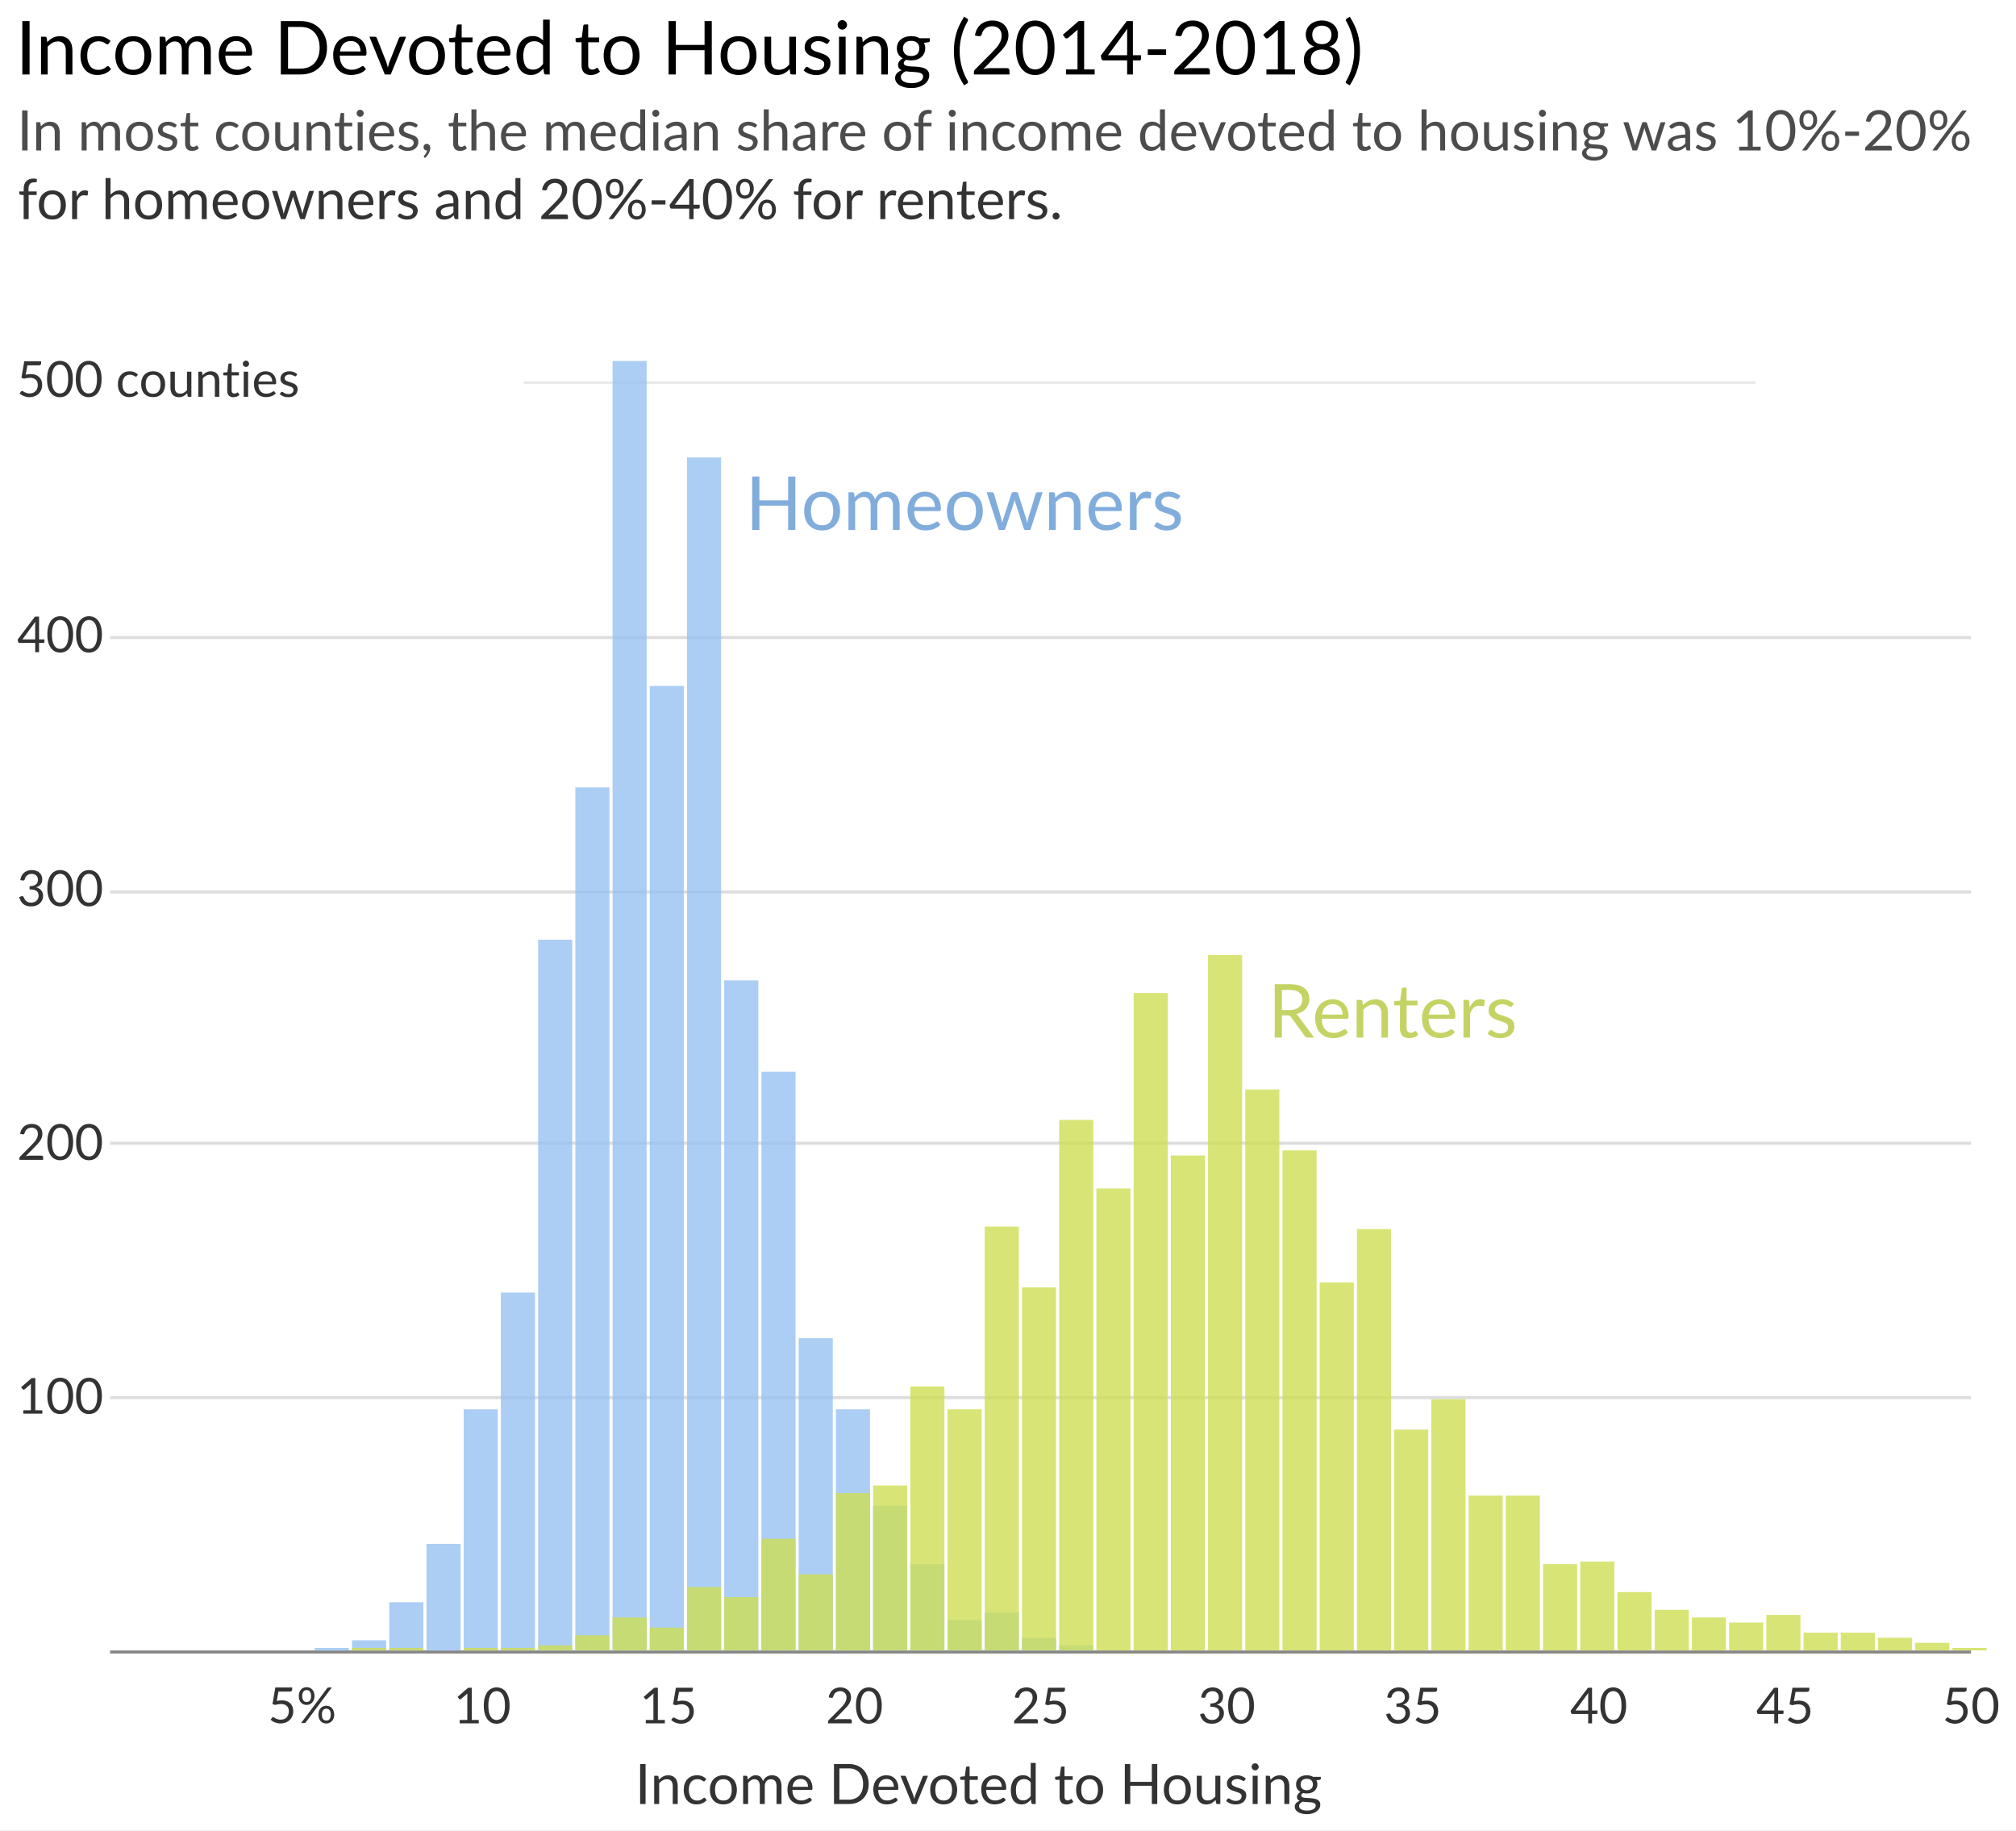
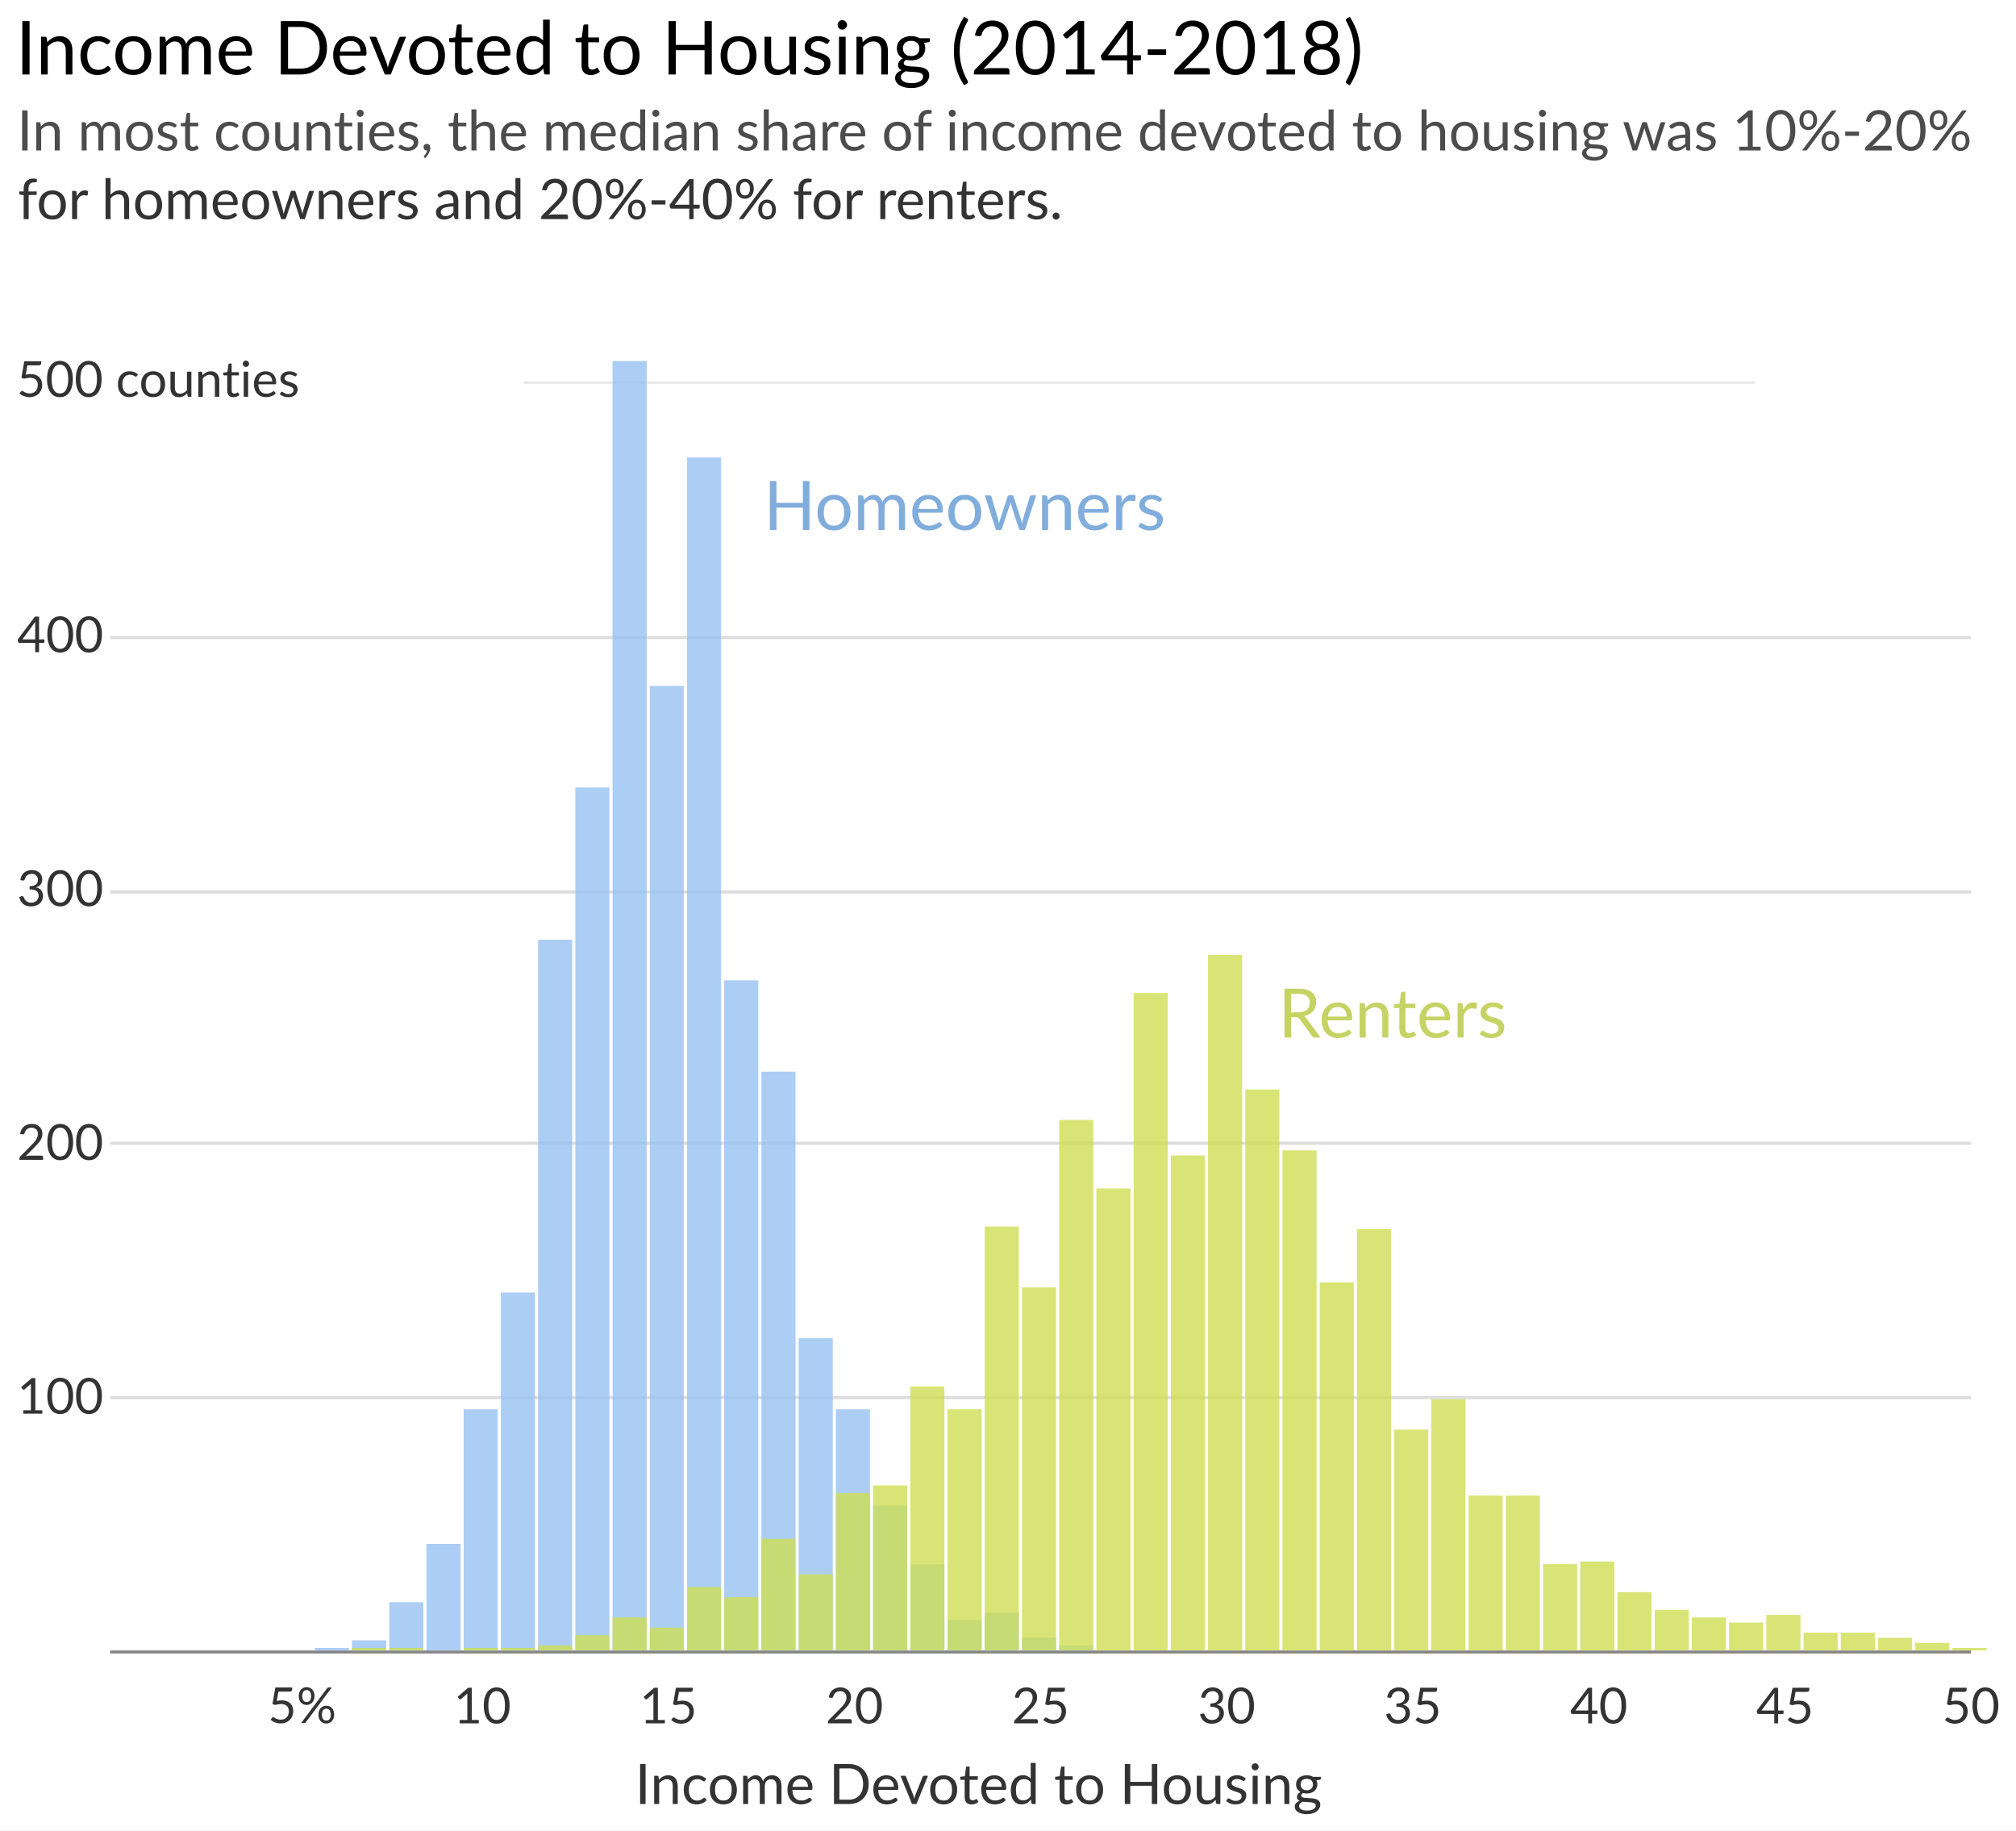
<svg xmlns="http://www.w3.org/2000/svg" class="marks" width="650" height="590" viewBox="0 0 650 590" version="1.1">
  <rect width="650" height="590" style="fill: white;" />
  <g transform="translate(35,82)">
    <g class="mark-group role-frame root">
      <g transform="translate(0,0)">
        <path class="background" d="M0.5,0.5h600v450h-600Z" style="fill: none; stroke: #ddd; stroke-opacity: 0;" />
        <g>
          <g class="mark-group role-axis">
            <g transform="translate(0.5,0.5)">
              <path class="background" d="M0,0h0v0h0Z" style="pointer-events: none; fill: none;" />
              <g>
                <g class="mark-rule role-axis-grid" style="pointer-events: none;">
                  <line transform="translate(0,368)" x2="600" y2="0" style="fill: none; stroke: #ddd; stroke-opacity: 1; stroke-width: 1; opacity: 1;" />
                  <line transform="translate(0,286)" x2="600" y2="0" style="fill: none; stroke: #ddd; stroke-opacity: 1; stroke-width: 1; opacity: 1;" />
                  <line transform="translate(0,205)" x2="600" y2="0" style="fill: none; stroke: #ddd; stroke-opacity: 1; stroke-width: 1; opacity: 1;" />
                  <line transform="translate(0,123)" x2="600" y2="0" style="fill: none; stroke: #ddd; stroke-opacity: 1; stroke-width: 1; opacity: 1;" />
                </g>
              </g>
              <path class="foreground" d="" style="pointer-events: none; display: none; fill: none;" />
            </g>
          </g>
          <g class="mark-group role-axis">
            <g transform="translate(0.5,450.5)">
              <path class="background" d="M0,0h0v0h0Z" style="pointer-events: none; fill: none;" />
              <g>
                <g class="mark-text role-axis-label" style="pointer-events: none;">
                  <text text-anchor="middle" transform="translate(120,23)" style="font-family: Lato, Calibri, Arial; font-size: 16px; fill: #000; fill-opacity: 0.8; opacity: 1;">10</text>
                  <text text-anchor="middle" transform="translate(180,23)" style="font-family: Lato, Calibri, Arial; font-size: 16px; fill: #000; fill-opacity: 0.8; opacity: 1;">15</text>
                  <text text-anchor="middle" transform="translate(240,23)" style="font-family: Lato, Calibri, Arial; font-size: 16px; fill: #000; fill-opacity: 0.8; opacity: 1;">20</text>
                  <text text-anchor="middle" transform="translate(300,23)" style="font-family: Lato, Calibri, Arial; font-size: 16px; fill: #000; fill-opacity: 0.8; opacity: 1;">25</text>
                  <text text-anchor="middle" transform="translate(360,23)" style="font-family: Lato, Calibri, Arial; font-size: 16px; fill: #000; fill-opacity: 0.8; opacity: 1;">30</text>
                  <text text-anchor="middle" transform="translate(420,23)" style="font-family: Lato, Calibri, Arial; font-size: 16px; fill: #000; fill-opacity: 0.8; opacity: 1;">35</text>
                  <text text-anchor="middle" transform="translate(480,23)" style="font-family: Lato, Calibri, Arial; font-size: 16px; fill: #000; fill-opacity: 0.8; opacity: 1;">40</text>
                  <text text-anchor="middle" transform="translate(540,23)" style="font-family: Lato, Calibri, Arial; font-size: 16px; fill: #000; fill-opacity: 0.8; opacity: 1;">45</text>
                  <text text-anchor="middle" transform="translate(600,23)" style="font-family: Lato, Calibri, Arial; font-size: 16px; fill: #000; fill-opacity: 0.8; opacity: 1;">50</text>
                </g>
                <g class="mark-rule role-axis-domain" style="pointer-events: none;">
                  <line transform="translate(0,0)" x2="600" y2="0" style="fill: none; stroke: #888; stroke-width: 1; opacity: 1;" />
                </g>
                <g class="mark-text role-axis-title" style="pointer-events: none;">
                  <text text-anchor="middle" transform="translate(280,49)" style="font-family: Lato, Calibri, Arial; font-size: 18px; font-weight: normal; fill: #000; fill-opacity: 0.8; opacity: 1;">Income Devoted to Housing</text>
                </g>
              </g>
              <path class="foreground" d="" style="pointer-events: none; display: none; fill: none;" />
            </g>
          </g>
          <g class="mark-group role-axis">
            <g transform="translate(0.5,0.5)">
              <path class="background" d="M0,0h0v0h0Z" style="pointer-events: none; fill: none;" />
              <g>
                <g class="mark-text role-axis-label" style="pointer-events: none;">
                  <text text-anchor="start" transform="translate(-30,373.1818)" style="font-family: Lato, Calibri, Arial; font-size: 16px; fill: #000; fill-opacity: 0.8; opacity: 1;">100</text>
                  <text text-anchor="start" transform="translate(-30,291.3636)" style="font-family: Lato, Calibri, Arial; font-size: 16px; fill: #000; fill-opacity: 0.8; opacity: 1;">200</text>
                  <text text-anchor="start" transform="translate(-30,209.5455)" style="font-family: Lato, Calibri, Arial; font-size: 16px; fill: #000; fill-opacity: 0.8; opacity: 1;">300</text>
                  <text text-anchor="start" transform="translate(-30,127.7273)" style="font-family: Lato, Calibri, Arial; font-size: 16px; fill: #000; fill-opacity: 0.8; opacity: 1;">400</text>
                </g>
                <g class="mark-rule role-axis-domain" style="pointer-events: none;">
                  <line transform="translate(0,450)" x2="0" y2="-450" style="fill: none; stroke: #888; stroke-width: 0; opacity: 1;" />
                </g>
                <g class="mark-text role-axis-title" style="pointer-events: none;">
                  <text text-anchor="start" transform="translate(-30,-34)" style="font-family: Lato, Calibri, Arial; font-size: 18px; font-weight: normal; fill: #000; fill-opacity: 0.7; opacity: 1;">In most counties, the median share of income devoted to housing was 10%-20%</text>
                </g>
              </g>
              <path class="foreground" d="" style="pointer-events: none; display: none; fill: none;" />
            </g>
          </g>
          <g class="mark-text role-mark layer_0_marks">
            <text text-anchor="middle" transform="translate(332.4,39.90909)" style="font-family: sans-serif; font-size: 11.5px; font-weight: bold; fill: black; opacity: 0.09;">____________________________________________________________________________________</text>
          </g>
          <g class="mark-rect role-mark layer_1_marks">
            <path d="M186.5,65.455h11v384.545h-11Z" style="fill: #97c2f2; opacity: 0.8;" />
            <path d="M198.5,234h11v216h-11Z" style="fill: #97c2f2; opacity: 0.8;" />
            <path d="M150.5,171.818h11v278.182h-11Z" style="fill: #97c2f2; opacity: 0.8;" />
            <path d="M126.5,334.636h11v115.364h-11Z" style="fill: #97c2f2; opacity: 0.8;" />
            <path d="M162.5,34.364h11v415.636h-11Z" style="fill: #97c2f2; opacity: 0.8;" />
            <path d="M138.5,220.909h11v229.091h-11Z" style="fill: #97c2f2; opacity: 0.8;" />
            <path d="M114.5,372.273h11v77.727h-11Z" style="fill: #97c2f2; opacity: 0.8;" />
            <path d="M174.5,139.091h11v310.909h-11Z" style="fill: #97c2f2; opacity: 0.8;" />
            <path d="M246.5,403.364h11v46.636h-11Z" style="fill: #97c2f2; opacity: 0.8;" />
            <path d="M222.5,349.364h11v100.636h-11Z" style="fill: #97c2f2; opacity: 0.8;" />
            <path d="M102.5,415.636h11v34.364h-11Z" style="fill: #97c2f2; opacity: 0.8;" />
            <path d="M90.5,434.455h11v15.545h-11Z" style="fill: #97c2f2; opacity: 0.8;" />
            <path d="M234.5,372.273h11v77.727h-11Z" style="fill: #97c2f2; opacity: 0.8;" />
            <path d="M210.5,263.455h11v186.545h-11Z" style="fill: #97c2f2; opacity: 0.8;" />
            <path d="M258.5,422.182h11v27.818h-11Z" style="fill: #97c2f2; opacity: 0.8;" />
            <path d="M270.5,440.182h11v9.818h-11Z" style="fill: #97c2f2; opacity: 0.8;" />
            <path d="M294.5,445.909h11v4.091h-11Z" style="fill: #97c2f2; opacity: 0.8;" />
            <path d="M282.5,437.727h11v12.273h-11Z" style="fill: #97c2f2; opacity: 0.8;" />
            <path d="M78.5,446.727h11v3.273h-11Z" style="fill: #97c2f2; opacity: 0.8;" />
            <path d="M306.5,448.364h11v1.636h-11Z" style="fill: #97c2f2; opacity: 0.8;" />
            <path d="M66.5,449.182h11v0.818h-11Z" style="fill: #97c2f2; opacity: 0.8;" />
          </g>
          <g class="mark-text role-mark layer_2_marks">
            <text text-anchor="middle" transform="translate(62.4,473.4091)" style="font-family: lato; font-size: 16px; fill: black; opacity: 0.8;">5%</text>
          </g>
          <g class="mark-text role-mark layer_3_marks">
            <text text-anchor="middle" transform="translate(16,45.90909)" style="font-family: lato; font-size: 16px; fill: black; opacity: 0.8;">500 counties</text>
          </g>
          <g class="mark-text role-mark layer_4_marks">
            <text text-anchor="middle" transform="translate(139.2,-11.36364)" style="font-family: lato; font-size: 18px; fill: black; opacity: 0.8;">for homeowners and 20%-40% for renters.</text>
          </g>
          <g class="mark-text role-mark layer_5_marks">
-             <text text-anchor="middle" transform="translate(276,88.81818)" style="font-family: lato; font-size: 24px; fill: #81addc;">Homeowners</text>
+             <text text-anchor="middle" transform="translate(276,88.81818)" style="font-family: lato; font-size: 22px; fill: #81addc;">Homeowners</text>
          </g>
          <g class="mark-rect role-mark layer_6_layer_0_marks">
            <path d="M390.5,331.364h11v118.636h-11Z" style="fill: #cede54; opacity: 0.8;" />
            <path d="M366.5,269.182h11v180.818h-11Z" style="fill: #cede54; opacity: 0.8;" />
            <path d="M450.5,400.091h11v49.909h-11Z" style="fill: #cede54; opacity: 0.8;" />
            <path d="M402.5,314.182h11v135.818h-11Z" style="fill: #cede54; opacity: 0.8;" />
            <path d="M354.5,225.818h11v224.182h-11Z" style="fill: #cede54; opacity: 0.8;" />
            <path d="M378.5,288.818h11v161.182h-11Z" style="fill: #cede54; opacity: 0.8;" />
            <path d="M474.5,421.364h11v28.636h-11Z" style="fill: #cede54; opacity: 0.8;" />
            <path d="M426.5,369h11v81h-11Z" style="fill: #cede54; opacity: 0.8;" />
            <path d="M258.5,364.909h11v85.091h-11Z" style="fill: #cede54; opacity: 0.8;" />
            <path d="M330.5,238.091h11v211.909h-11Z" style="fill: #cede54; opacity: 0.8;" />
            <path d="M414.5,378.818h11v71.182h-11Z" style="fill: #cede54; opacity: 0.8;" />
            <path d="M306.5,279h11v171h-11Z" style="fill: #cede54; opacity: 0.8;" />
            <path d="M342.5,290.455h11v159.545h-11Z" style="fill: #cede54; opacity: 0.8;" />
            <path d="M462.5,422.182h11v27.818h-11Z" style="fill: #cede54; opacity: 0.8;" />
            <path d="M282.5,313.364h11v136.636h-11Z" style="fill: #cede54; opacity: 0.8;" />
            <path d="M486.5,431.182h11v18.818h-11Z" style="fill: #cede54; opacity: 0.8;" />
            <path d="M294.5,333h11v117h-11Z" style="fill: #cede54; opacity: 0.8;" />
            <path d="M582.5,447.545h11v2.455h-11Z" style="fill: #cede54; opacity: 0.8;" />
            <path d="M534.5,438.545h11v11.455h-11Z" style="fill: #cede54; opacity: 0.8;" />
            <path d="M318.5,301.091h11v148.909h-11Z" style="fill: #cede54; opacity: 0.8;" />
            <path d="M438.5,400.091h11v49.909h-11Z" style="fill: #cede54; opacity: 0.8;" />
            <path d="M210.5,414h11v36h-11Z" style="fill: #cede54; opacity: 0.8;" />
            <path d="M222.5,425.455h11v24.545h-11Z" style="fill: #cede54; opacity: 0.8;" />
            <path d="M186.5,429.545h11v20.455h-11Z" style="fill: #cede54; opacity: 0.8;" />
            <path d="M162.5,439.364h11v10.636h-11Z" style="fill: #cede54; opacity: 0.8;" />
            <path d="M246.5,396.818h11v53.182h-11Z" style="fill: #cede54; opacity: 0.8;" />
            <path d="M234.5,399.273h11v50.727h-11Z" style="fill: #cede54; opacity: 0.8;" />
            <path d="M198.5,432.818h11v17.182h-11Z" style="fill: #cede54; opacity: 0.8;" />
            <path d="M270.5,372.273h11v77.727h-11Z" style="fill: #cede54; opacity: 0.8;" />
            <path d="M90.5,449.182h11v0.818h-11Z" style="fill: #cede54; opacity: 0.8;" />
            <path d="M498.5,436.909h11v13.091h-11Z" style="fill: #cede54; opacity: 0.8;" />
            <path d="M522.5,441h11v9h-11Z" style="fill: #cede54; opacity: 0.8;" />
            <path d="M510.5,439.364h11v10.636h-11Z" style="fill: #cede54; opacity: 0.8;" />
            <path d="M546.5,444.273h11v5.727h-11Z" style="fill: #cede54; opacity: 0.8;" />
            <path d="M138.5,448.364h11v1.636h-11Z" style="fill: #cede54; opacity: 0.8;" />
            <path d="M558.5,444.273h11v5.727h-11Z" style="fill: #cede54; opacity: 0.8;" />
            <path d="M570.5,445.909h11v4.091h-11Z" style="fill: #cede54; opacity: 0.8;" />
            <path d="M594.5,449.182h11v0.818h-11Z" style="fill: #cede54; opacity: 0.8;" />
            <path d="M174.5,442.636h11v7.364h-11Z" style="fill: #cede54; opacity: 0.8;" />
            <path d="M150.5,445.091h11v4.909h-11Z" style="fill: #cede54; opacity: 0.8;" />
            <path d="M126.5,449.182h11v0.818h-11Z" style="fill: #cede54; opacity: 0.8;" />
            <path d="M114.5,449.182h11v0.818h-11Z" style="fill: #cede54; opacity: 0.8;" />
            <path d="M78.5,449.182h11v0.818h-11Z" style="fill: #cede54; opacity: 0.8;" />
          </g>
          <g class="mark-text role-mark layer_6_layer_1_marks">
            <text text-anchor="middle" transform="translate(122.4,-11.36364)" style="font-family: lato; font-size: 18px; fill: black; opacity: 0;">between 20% and 40%.</text>
          </g>
          <g class="mark-text role-mark layer_6_layer_2_marks">
-             <text text-anchor="middle" transform="translate(414,252.4545)" style="font-family: lato; font-size: 24px; fill: #b7c83e; opacity: 0.8;">Renters</text>
+             <text text-anchor="middle" transform="translate(414,252.4545)" style="font-family: lato; font-size: 22px; fill: #b7c83e; opacity: 0.8;">Renters</text>
          </g>
          <g class="mark-group role-title">
            <g transform="translate(-30,-77)">
              <path class="background" d="M0,0h0v0h0Z" style="pointer-events: none; fill: none;" />
              <g>
                <g class="mark-text role-title-text" style="pointer-events: none;">
                  <text text-anchor="start" transform="translate(0,19)" style="font-family: Lato, Calibri, Arial; font-size: 24px; font-weight: normal; fill: #000; opacity: 1;">Income Devoted to Housing (2014-2018)</text>
                </g>
              </g>
              <path class="foreground" d="" style="pointer-events: none; display: none; fill: none;" />
            </g>
          </g>
        </g>
        <path class="foreground" d="" style="display: none; fill: none;" />
      </g>
    </g>
  </g>
</svg>
